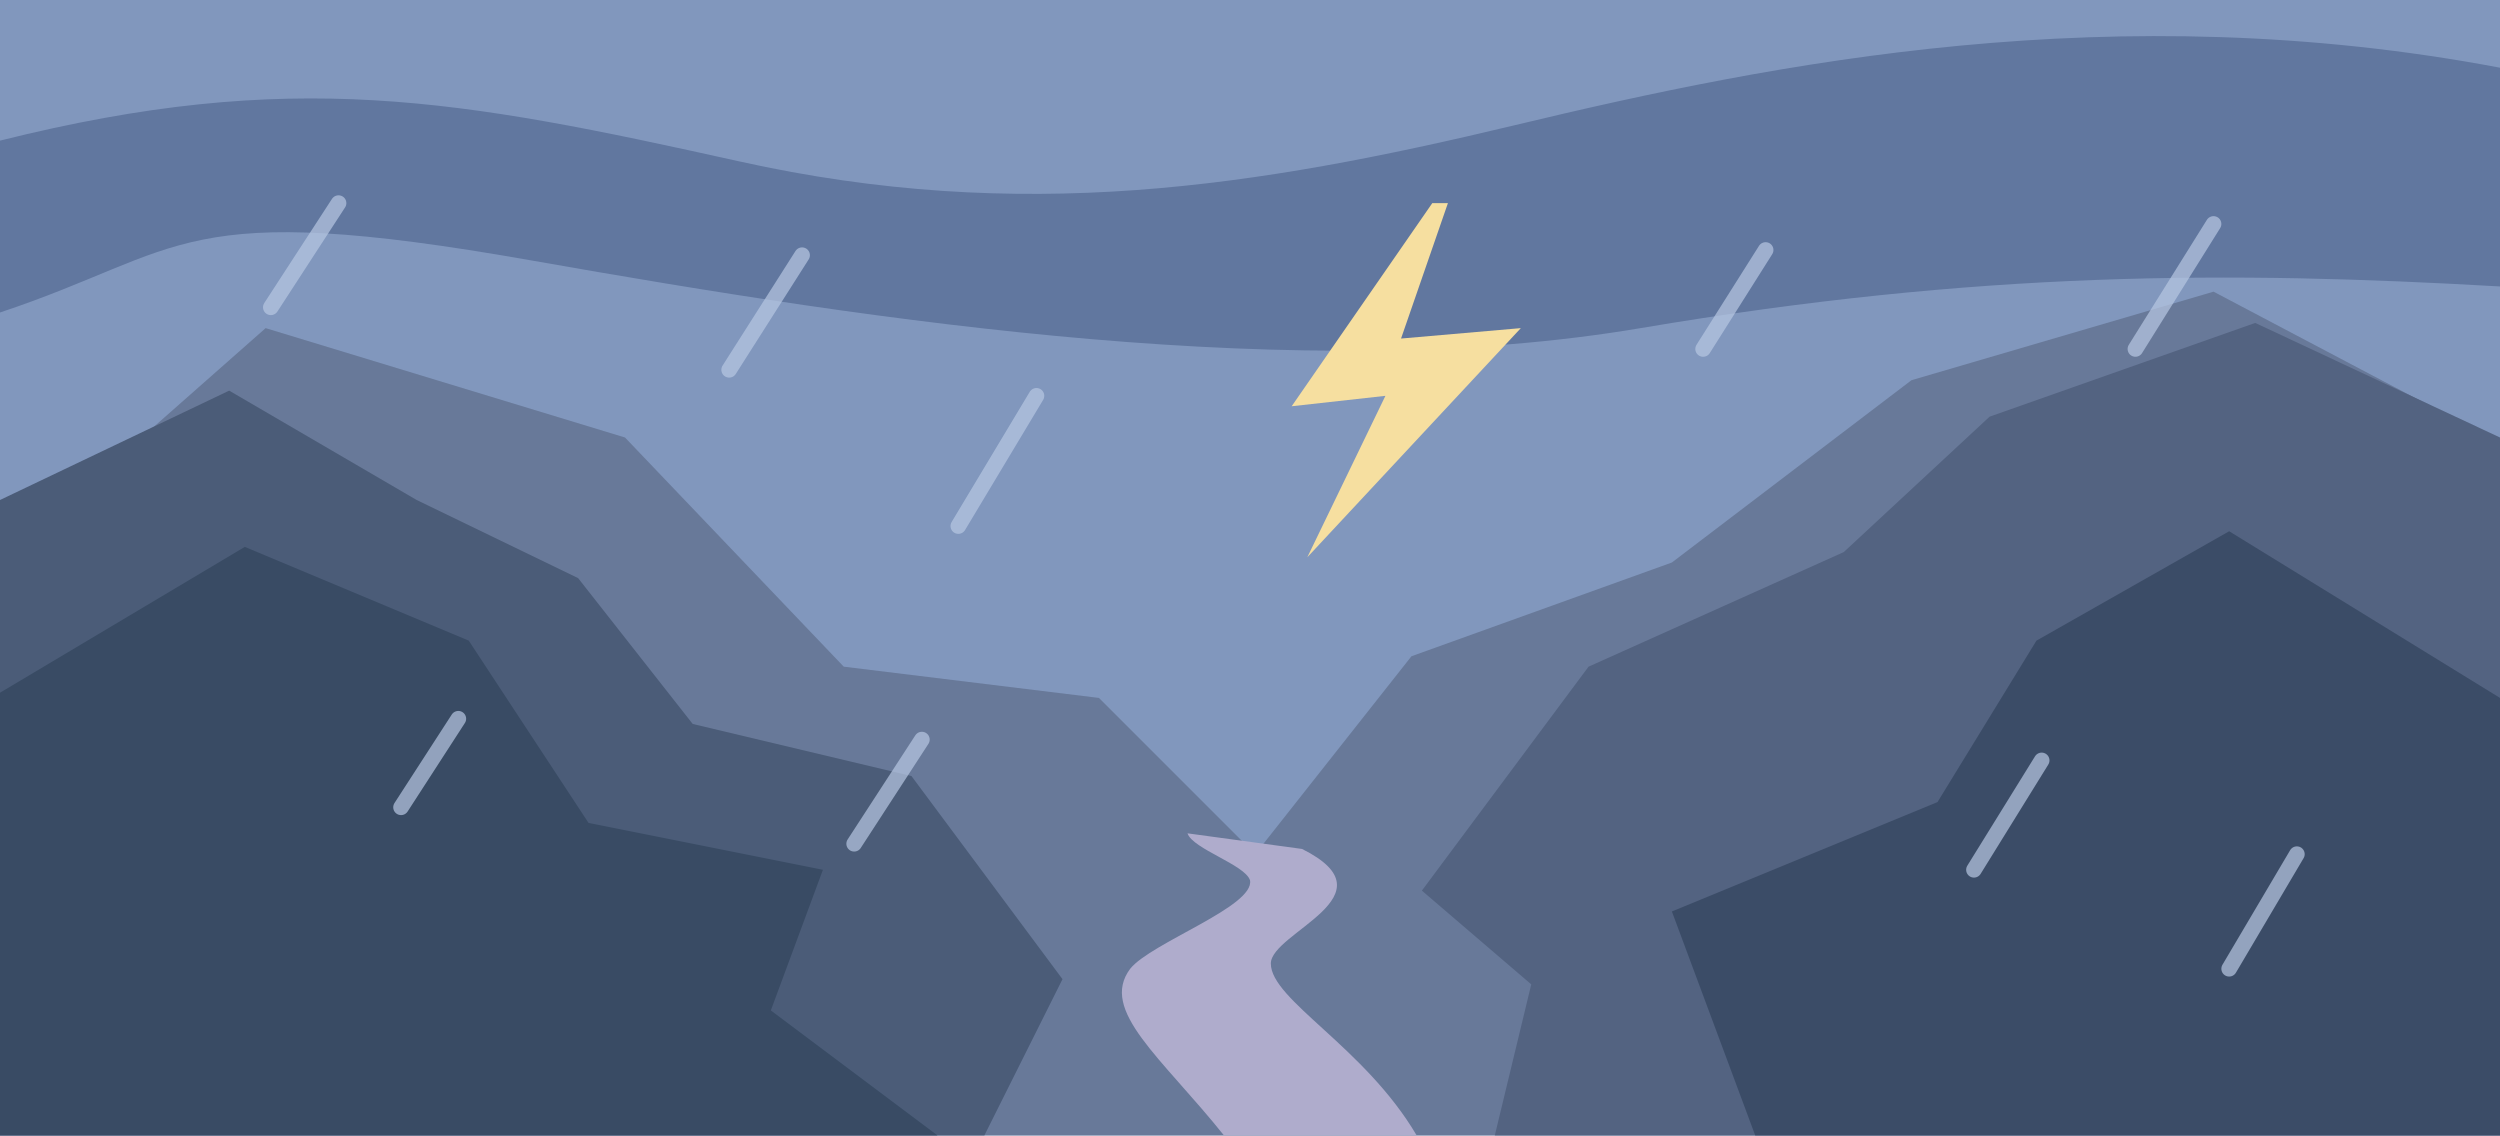
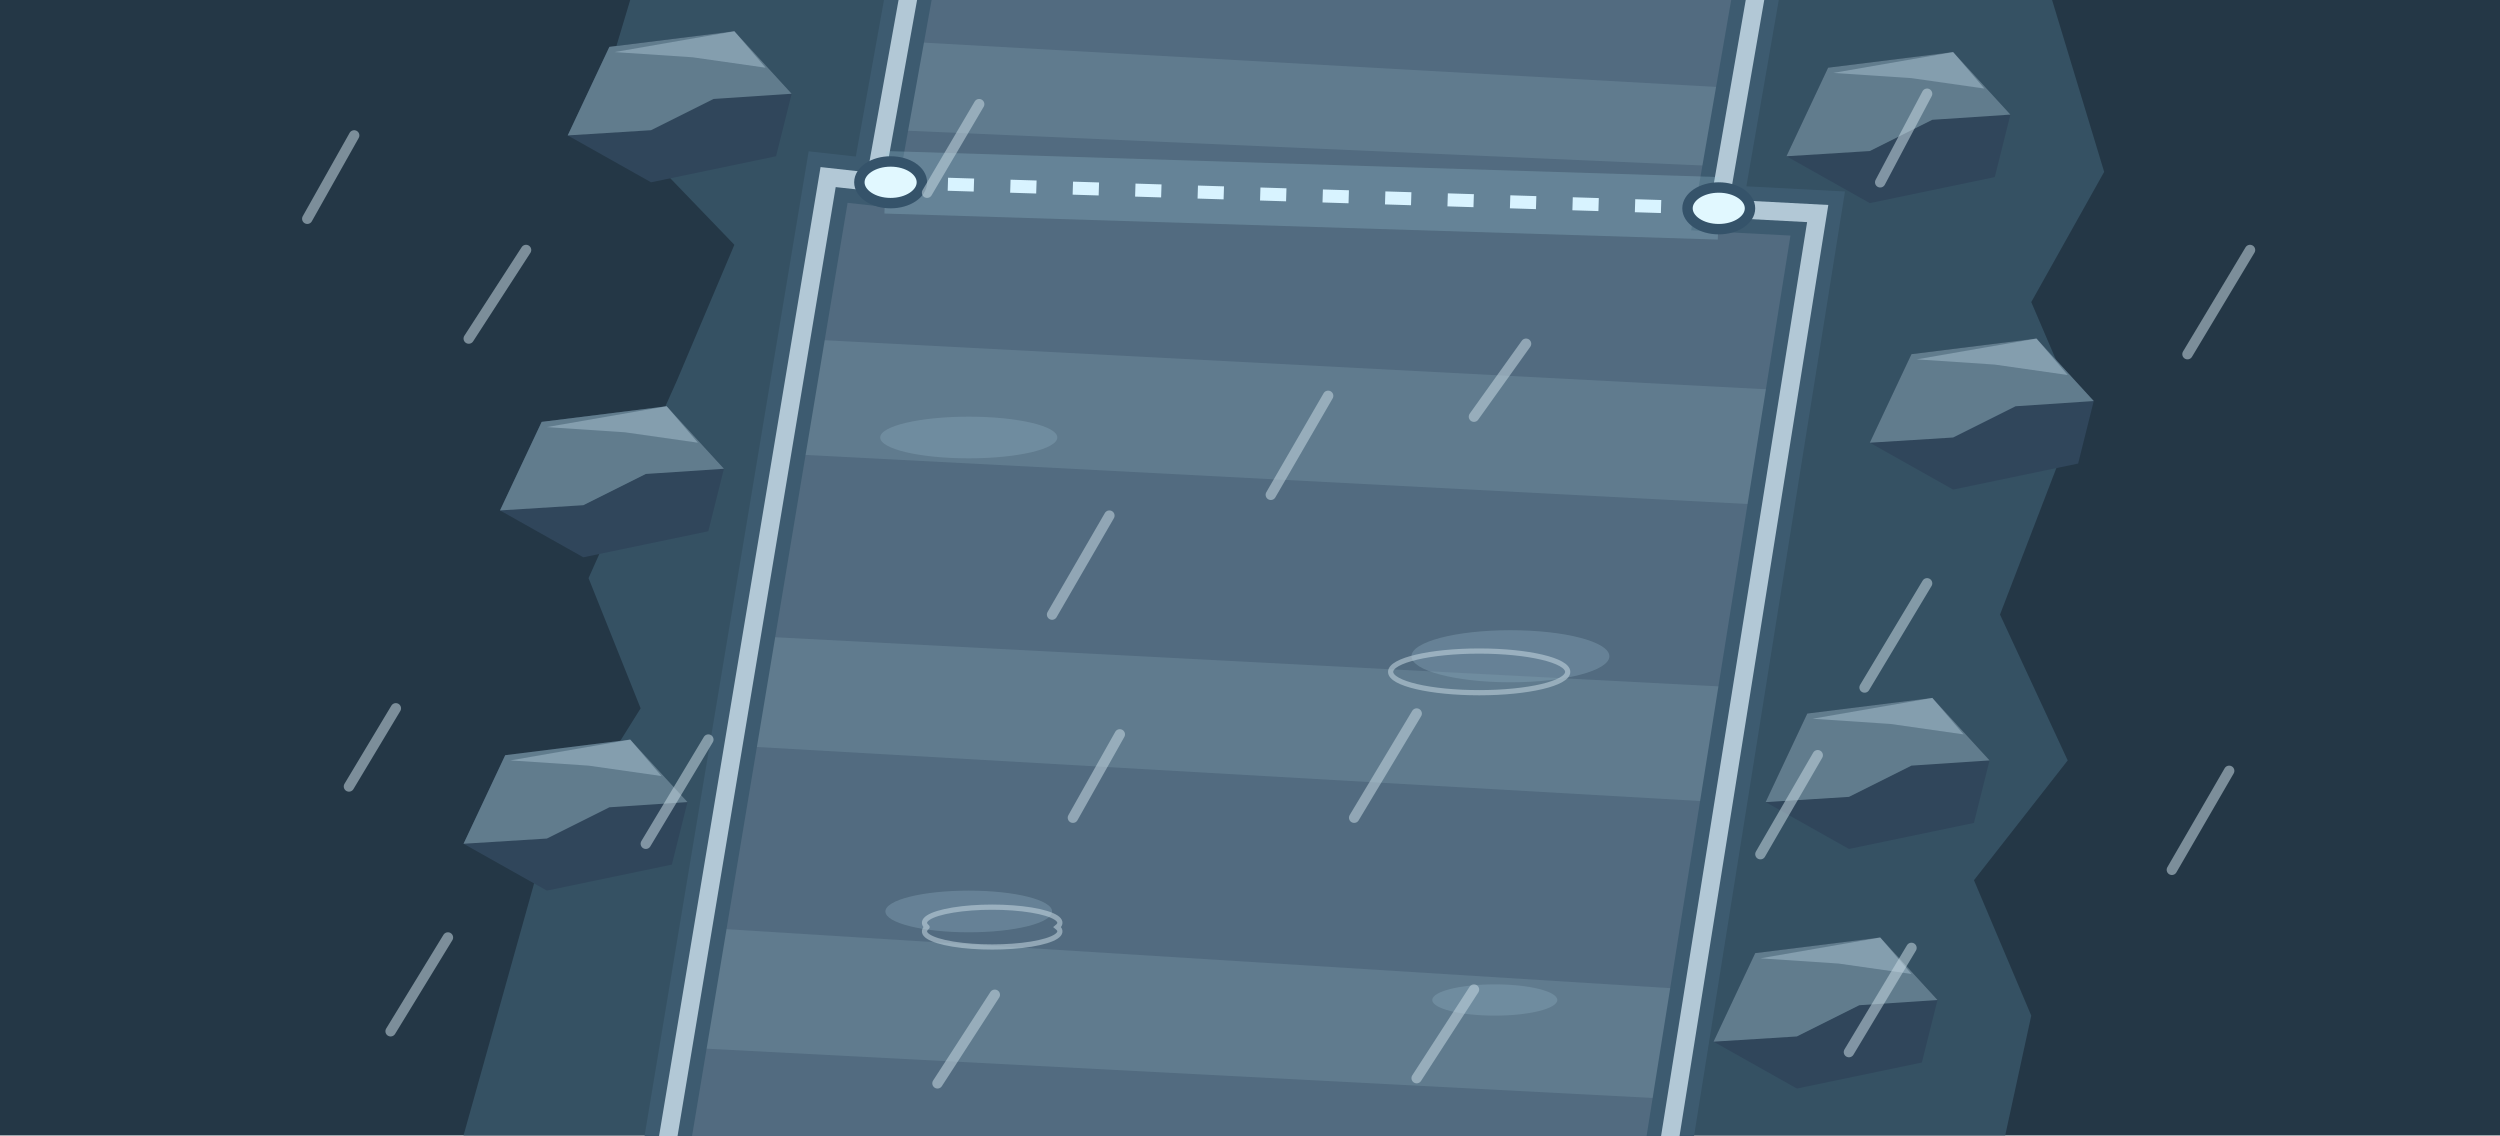
<svg xmlns="http://www.w3.org/2000/svg" viewBox="0 0 480 218">
-   <rect width="480" height="218" fill="#8197bd" />
-   <path d="M0 27c56-14 88-8 142 4s99 5 149-7 115-25 189-11v42c-52-3-100-3-165 8s-145-1-213-13S36 48 0 60Z" fill="#61779f" />
-   <path d="M0 108 51 63l69 21 42 44 49 6 30 30 30-38 50-18 46-35 58-17 55 29v133H0Z" fill="#687999" />
-   <path d="M235 218c-12-15-24-24-18-32 4-5 24-12 23-17-1-3-11-6-12-9l22 3c18 9-6 16-6 22 0 7 18 16 28 33Z" fill="#afaccc" />
-   <path d="M0 96 44 75l36 21 31 15 22 28 42 10 29 39-15 30H0Z" fill="#4b5c78" />
-   <path d="M0 133 47 105l43 18 23 35 45 9-10 27 32 24H0Z" fill="#394b64" />
-   <path d="m480 84-47-22-51 18-28 26-49 22-32 43 21 18-7 29h193Z" fill="#536381" />
-   <path d="M480 134 428 102l-37 21-19 31-51 21 16 43h143Z" fill="#3b4c67" />
-   <path d="m275 39-27 39 18-2-15 31 41-44-23 2 9-26Z" fill="#f6dfa0" />
-   <path d="m65 39-13 20m102-10-14 22m59 5-15 25m155-53-12 19m98-24-15 24M88 138l-11 17m315-9-13 21m62-3-13 22m-251-44-13 20" stroke="#b8c8e2" stroke-linecap="round" stroke-width="3" opacity=".7" />
+   <defs>
+     <g id="stone">
+       <path d="m-19 3 8-17 24-3 11 12-3 12-24 5Z" fill="#30465b" />
+       <path d="m-19 3 8-17 24-3 11 12-15 1-12 6Z" fill="#617c8d" />
+       <path d="m-10-13 23-4 6 7-14-2Z" fill="#a7c0d0" opacity=".5" />
+     </g>
+   </defs>
+   <path fill="#243746" d="M0 0h480v218H0z" />
+   <path d="m121 0-6 20 26 27-11 26-17 38 10 25-20 32-14 50h296l5-23-11-26 18-23-13-28 15-39-9-21 14-25-10-33Z" fill="#355163" />
+   <path d="m177-15 161 9-8 46 19 1-31 194-191-9 32-192 9 1Z" fill="#526b80" />
+   <path d="m174 8 161 9-3 15-160-7Zm-22 57 192 10-4 22-192-10Zm-10 57 192 10-4 22-192-11Zm-9 56 192 12-4 21-192-10Z" fill="#607b8e" />
+   <path d="m177-15-9 50-9-1-32 192m211-232-8 46 19 1-31 194" fill="none" stroke="#3d5b70" stroke-width="9" />
+   <path d="m177-15-9 50-9-1-32 192m211-232-8 46 19 1-31 194" fill="none" stroke="#b2c8d6" stroke-width="3.5" />
+   <path d="m170 35 160 5" stroke="#9ecddc" stroke-width="12" opacity=".25" />
+   <path d="m170 35 160 5" stroke="#d8f3ff" stroke-width="2.5" stroke-dasharray="5 7" />
+   <g fill="#e1f8ff" stroke="#35536a" stroke-width="2">
+     <ellipse cx="171" cy="35" rx="6" ry="4" />
+     <ellipse cx="330" cy="40" rx="6" ry="4" />
+   </g>
+   <use href="#stone" x="128" y="23" />
+   <use href="#stone" x="115" y="95" />
+   <use href="#stone" x="108" y="159" />
+   <use href="#stone" x="362" y="27" />
+   <use href="#stone" x="378" y="82" />
+   <use href="#stone" x="358" y="151" />
+   <use href="#stone" x="348" y="197" />
+   <g fill="#8baabc" opacity=".36">
+     <ellipse cx="186" cy="84" rx="17" ry="4" />
+     <ellipse cx="290" cy="126" rx="19" ry="5" />
+     <ellipse cx="186" cy="175" rx="16" ry="4" />
+     <ellipse cx="287" cy="192" rx="12" ry="3" />
+   </g>
+   <g fill="none" stroke="#c5d8e1" stroke-linecap="round" opacity=".54">
+     <path d="m68 26-9 16m42 6-11 17m98-45-10 17m77 39-11 19m-31 4-11 19m91-52-10 14m87-62-9 17m71 13-12 20m-50 44-12 20m70 16-11 19m-68-22-11 19m-66-27-12 20m-45-16-9 16m-70-15-12 20m-48-26-9 15m19 29-11 18m116-7-11 17m103-18-11 17m95-25-12 20" stroke-width="2" />
+     <path d="M178 178a13 3 0 1 0 25 0 13 3 0 1 0-25 0m89-49a17 4 0 1 0 34 0 17 4 0 1 0-34 0" />
+   </g>
</svg>
